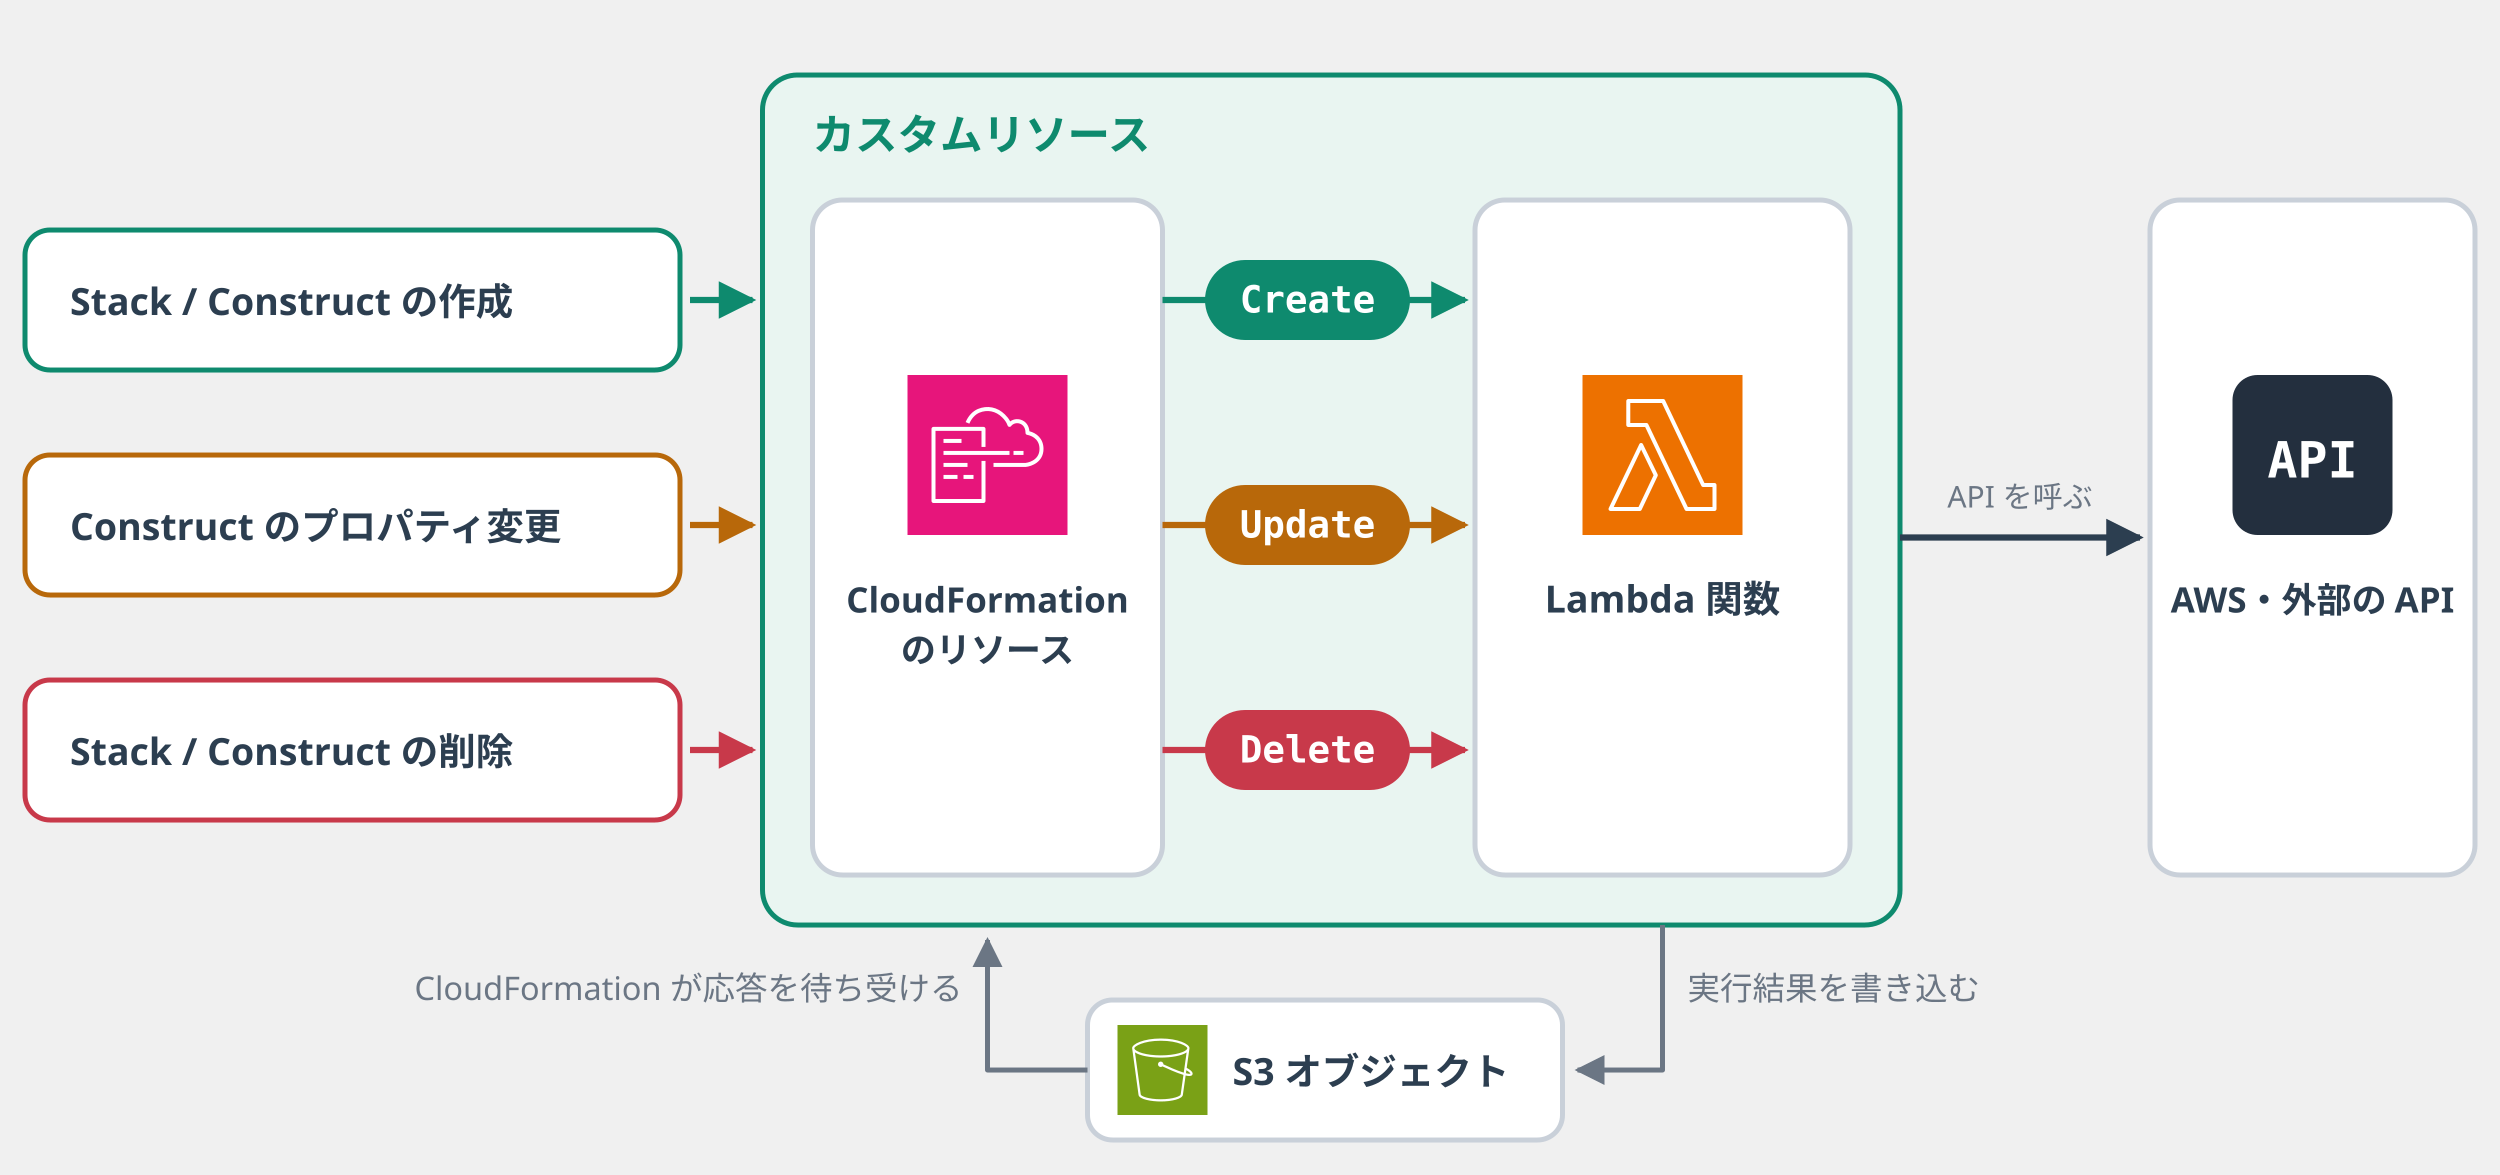
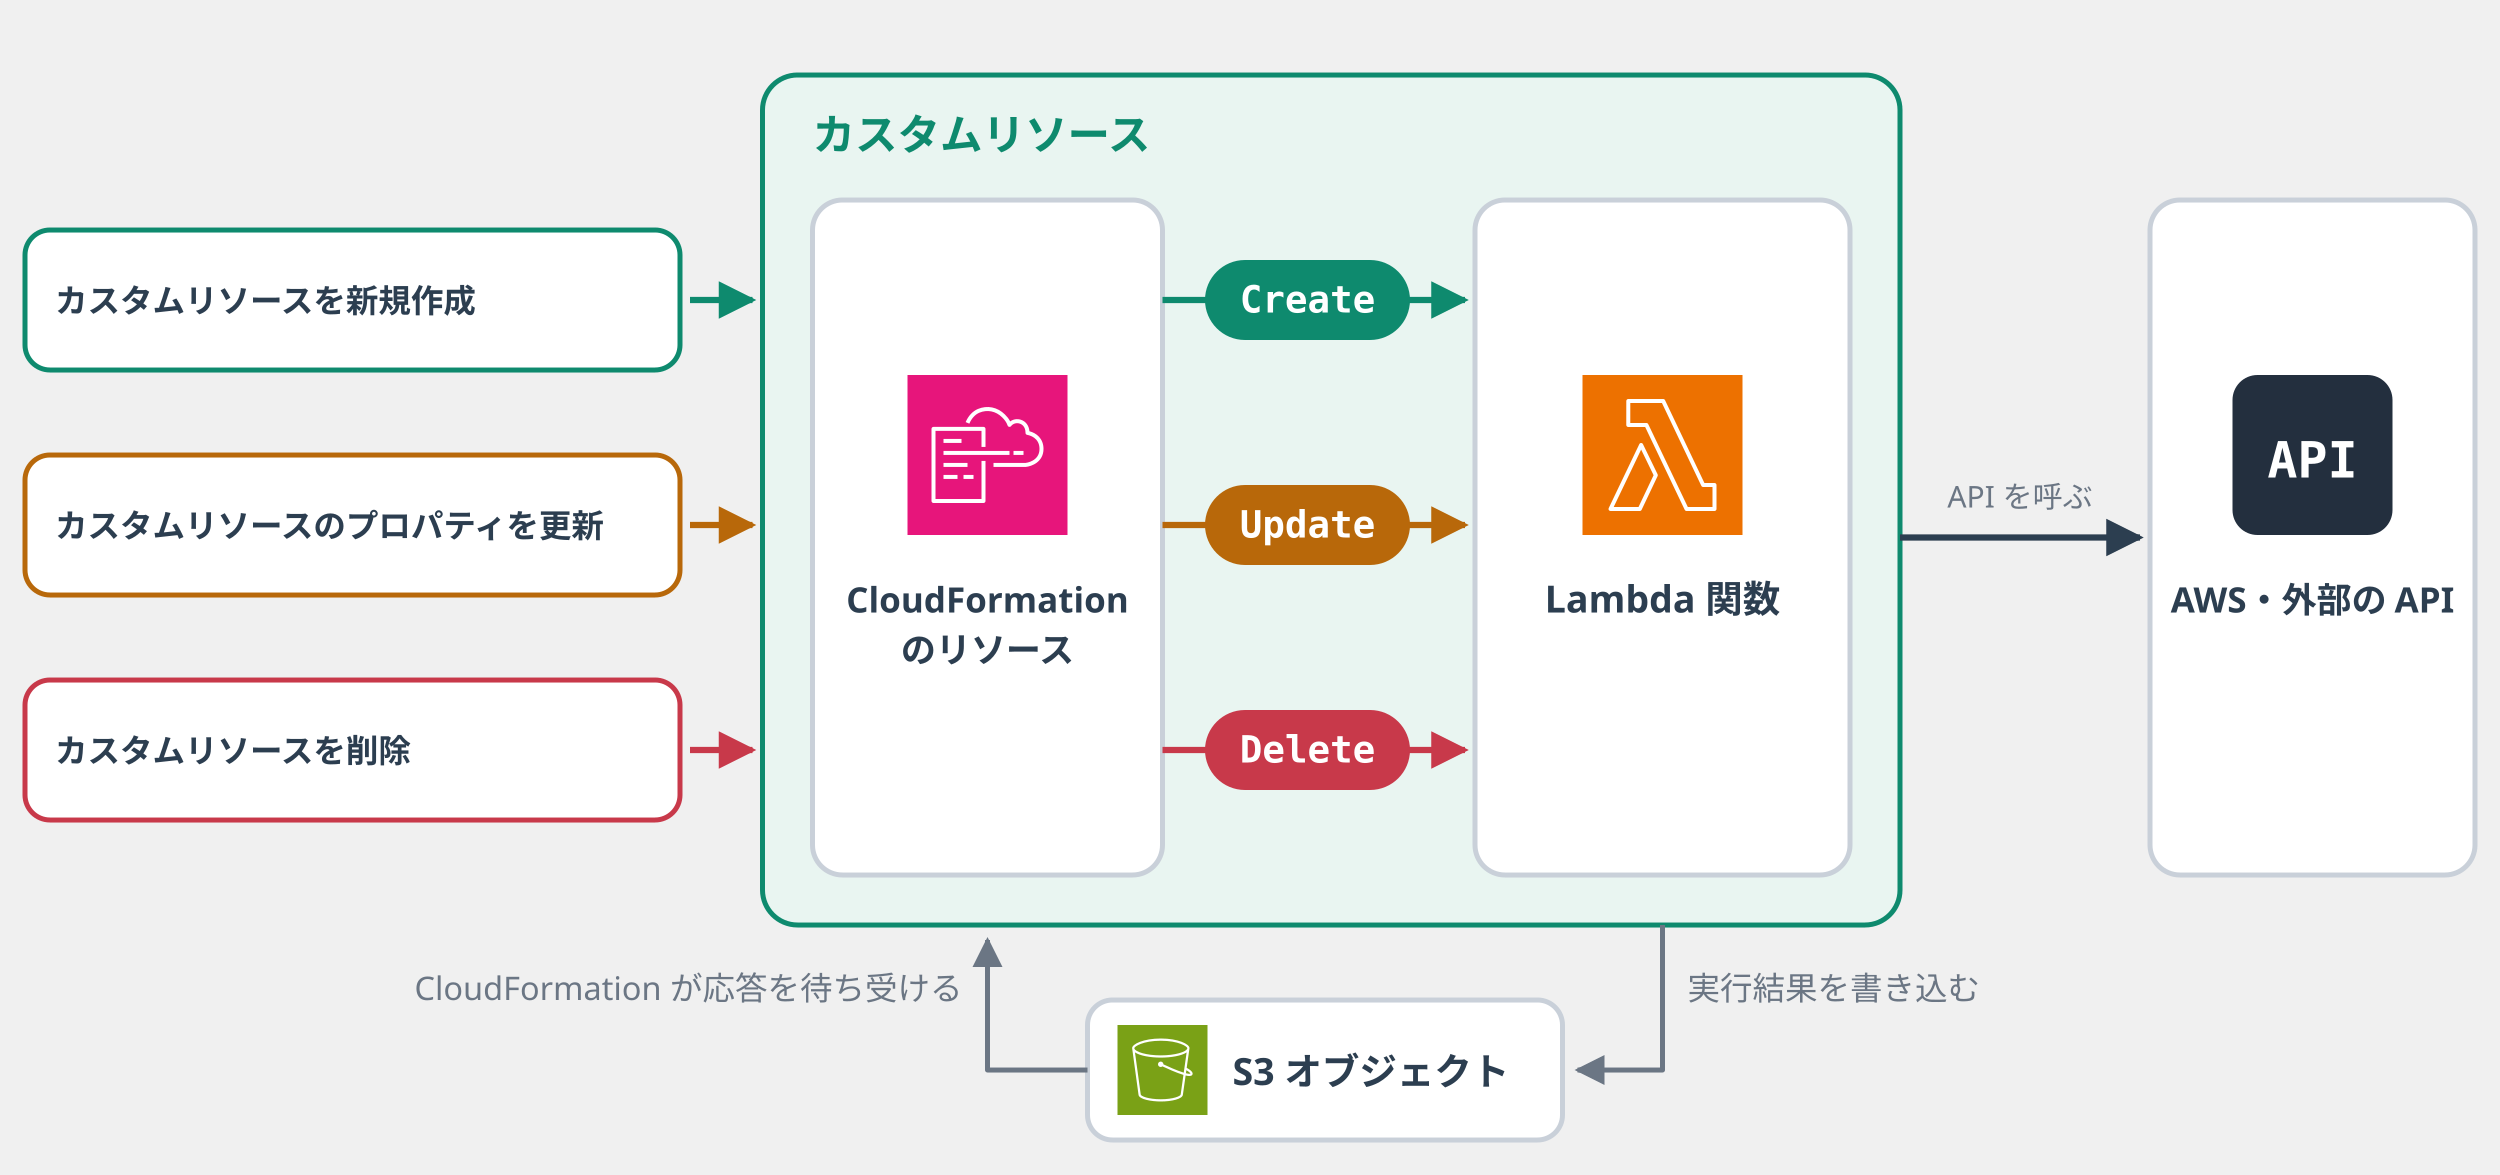
<svg xmlns="http://www.w3.org/2000/svg" viewBox="0 0 1000 470" width="100%" font-family="'Noto Sans JP', 'Hiragino Sans', sans-serif">
  <defs>
    <marker id="mCreate" viewBox="0 0 10 10" refX="9" refY="5" markerWidth="6" markerHeight="6" orient="auto">
      <path d="M0,0 L10,5 L0,10 z" fill="#0E8A6E" />
    </marker>
    <marker id="mUpdate" viewBox="0 0 10 10" refX="9" refY="5" markerWidth="6" markerHeight="6" orient="auto">
      <path d="M0,0 L10,5 L0,10 z" fill="#B8680A" />
    </marker>
    <marker id="mDelete" viewBox="0 0 10 10" refX="9" refY="5" markerWidth="6" markerHeight="6" orient="auto">
      <path d="M0,0 L10,5 L0,10 z" fill="#C8394A" />
    </marker>
    <marker id="mInk" viewBox="0 0 10 10" refX="9" refY="5" markerWidth="6" markerHeight="6" orient="auto">
      <path d="M0,0 L10,5 L0,10 z" fill="#2c3e50" />
    </marker>
    <marker id="mSub" viewBox="0 0 10 10" refX="9" refY="5" markerWidth="6" markerHeight="6" orient="auto">
      <path d="M0,0 L10,5 L0,10 z" fill="#6b7684" />
    </marker>
  </defs>
  <rect x="305" y="30" width="455" height="340" rx="14" fill="#e9f5f1" stroke="#0E8A6E" stroke-width="2" />
  <text x="325" y="60" font-size="17" font-weight="700" fill="#0E8A6E">カスタムリソース</text>
  <rect x="325" y="80" width="140" height="270" rx="12" fill="#ffffff" stroke="#c9d0d9" stroke-width="2" />
  <svg x="363" y="150" width="64" height="64" viewBox="0 0 80 80">
    <g id="cf-Icon-Architecture/64/Arch_AWS-CloudFormation_64" stroke="none" stroke-width="1" fill="none" fill-rule="evenodd">
      <g id="cf-Icon-Architecture-BG/64/Management-Governance" fill="#E7157B">
        <rect id="cf-Rectangle" x="0" y="0" width="80" height="80" />
      </g>
      <path d="M53,39.963 L58,39.963 L58,37.96 L53,37.96 L53,39.963 Z M28,51.982 L33,51.982 L33,49.979 L28,49.979 L28,51.982 Z M18,51.982 L25,51.982 L25,49.979 L18,49.979 L18,51.982 Z M18,45.972 L30,45.972 L30,43.969 L18,43.969 L18,45.972 Z M18,33.954 L27,33.954 L27,31.951 L18,31.951 L18,33.954 Z M18,39.963 L51,39.963 L51,37.96 L18,37.96 L18,39.963 Z M37,61.997 L14,61.997 L14,27.945 L37,27.945 L37,35.957 L39,35.957 L39,26.943 C39,26.39 38.552,25.942 38,25.942 L13,25.942 C12.447,25.942 12,26.39 12,26.943 L12,62.998 C12,63.551 12.447,64 13,64 L38,64 C38.552,64 39,63.551 39,62.998 L39,42.968 L37,42.968 L37,61.997 Z M68,36.959 C68,43.431 62.173,45.682 59.092,45.968 L43,45.972 L43,43.969 L59,43.969 C59.195,43.946 66,43.212 66,36.959 C66,31.264 60.863,30.108 59.834,29.934 C59.321,29.847 58.96,29.382 59.004,28.863 C59.005,28.844 59.007,28.826 59.009,28.808 C58.954,25.59 56.981,24.585 56.126,24.3 C54.53,23.769 52.751,24.277 51.81,25.539 C51.591,25.836 51.229,25.987 50.861,25.931 C50.497,25.876 50.192,25.625 50.068,25.277 C49.447,23.536 48.546,22.408 47.293,21.153 C44.159,18.039 39.905,17.178 35.925,18.853 C33.837,19.733 32.012,21.728 30.922,24.327 L29.078,23.55 C30.37,20.474 32.584,18.089 35.15,17.007 C39.905,15.005 44.971,16.026 48.704,19.734 C49.774,20.807 50.66,21.851 51.35,23.204 C52.843,22.098 54.857,21.767 56.757,22.399 C59.189,23.209 60.727,25.321 60.975,28.129 C64.381,28.988 68,31.712 68,36.959 L68,36.959 Z" id="cf-AWS-CloudFormation_Icon_64_Squid" fill="#FFFFFF" />
    </g>
  </svg>
  <text x="395" y="245" text-anchor="middle" font-size="14" font-weight="700" fill="#2c3e50">CloudFormation</text>
  <text x="395" y="265" text-anchor="middle" font-size="14" font-weight="700" fill="#2c3e50">のリソース</text>
  <rect x="590" y="80" width="150" height="270" rx="12" fill="#ffffff" stroke="#c9d0d9" stroke-width="2" />
  <svg x="633" y="150" width="64" height="64" viewBox="0 0 80 80">
    <g id="la-Icon-Architecture/64/Arch_AWS-Lambda_64" stroke="none" stroke-width="1" fill="none" fill-rule="evenodd">
      <g id="la-Icon-Architecture-BG/64/Compute" fill="#ED7100">
        <rect id="la-Rectangle" x="0" y="0" width="80" height="80" />
      </g>
      <path d="M28.008,66 L15.591,66 L29.324,37.296 L35.546,50.106 L28.008,66 Z M30.22,34.553 C30.051,34.208 29.7,33.989 29.318,33.989 L29.315,33.989 C28.929,33.99 28.578,34.211 28.412,34.558 L13.098,66.569 C12.95,66.879 12.971,67.243 13.155,67.534 C13.337,67.824 13.658,68 14.002,68 L28.642,68 C29.03,68 29.382,67.777 29.548,67.428 L37.564,50.528 C37.693,50.254 37.692,49.937 37.559,49.665 L30.22,34.553 Z M64.995,66 L52.659,66 L32.867,24.57 C32.701,24.222 32.349,24 31.962,24 L23.89,24 L23.899,14 L39.72,14 L59.42,55.429 C59.586,55.777 59.939,56 60.326,56 L64.995,56 L64.995,66 Z M65.998,54 L60.96,54 L41.259,12.571 C41.094,12.223 40.741,12 40.353,12 L22.898,12 C22.345,12 21.896,12.447 21.895,12.999 L21.884,24.999 C21.884,25.265 21.989,25.519 22.178,25.707 C22.365,25.895 22.62,26 22.887,26 L31.329,26 L51.122,67.43 C51.289,67.778 51.639,68 52.026,68 L65.998,68 C66.552,68 67,67.552 67,67 L67,55 C67,54.448 66.552,54 65.998,54 L65.998,54 Z" id="la-AWS-Lambda_Icon_64_Squid" fill="#FFFFFF" />
    </g>
  </svg>
  <text x="665" y="245" text-anchor="middle" font-size="15" font-weight="700" fill="#2c3e50">Lambda 関数</text>
  <line x1="760" y1="215" x2="856" y2="215" stroke="#2c3e50" stroke-width="2.5" marker-end="url(#mInk)" />
  <text x="808" y="203" text-anchor="middle" font-size="12" fill="#6b7684">API を呼ぶ</text>
  <rect x="860" y="80" width="130" height="270" rx="12" fill="#ffffff" stroke="#c9d0d9" stroke-width="2" />
  <rect x="893" y="150" width="64" height="64" rx="10" fill="#232f3e" />
  <text x="925" y="191" text-anchor="middle" font-size="20" font-weight="700" fill="#ffffff" font-family="'Fira Code', monospace">API</text>
  <text x="925" y="245" text-anchor="middle" font-size="14" font-weight="700" fill="#2c3e50">AWS・外部の API</text>
  <rect x="10" y="92" width="262" height="56" rx="10" fill="#ffffff" stroke="#0E8A6E" stroke-width="2" />
-   <text x="28" y="126" font-size="15" font-weight="700" fill="#2c3e50">Stack / Construct の作成</text>
+   <text x="22" y="125" font-size="13" font-weight="700" fill="#2c3e50">カスタムリソースを新規作成</text>
  <line x1="276" y1="120" x2="301" y2="120" stroke="#0E8A6E" stroke-width="2.5" marker-end="url(#mCreate)" />
  <line x1="465" y1="120" x2="586" y2="120" stroke="#0E8A6E" stroke-width="2.5" marker-end="url(#mCreate)" />
  <rect x="482" y="104" width="82" height="32" rx="16" fill="#0E8A6E" />
  <text x="523" y="125" text-anchor="middle" font-size="15" font-weight="700" fill="#ffffff" font-family="'Fira Code', monospace">Create</text>
  <rect x="10" y="182" width="262" height="56" rx="10" fill="#ffffff" stroke="#B8680A" stroke-width="2" />
-   <text x="28" y="216" font-size="15" font-weight="700" fill="#2c3e50">Construct のプロパティ変更</text>
+   <text x="22" y="215" font-size="13" font-weight="700" fill="#2c3e50">カスタムリソースのプロパティを更新</text>
  <line x1="276" y1="210" x2="301" y2="210" stroke="#B8680A" stroke-width="2.5" marker-end="url(#mUpdate)" />
  <line x1="465" y1="210" x2="586" y2="210" stroke="#B8680A" stroke-width="2.5" marker-end="url(#mUpdate)" />
  <rect x="482" y="194" width="82" height="32" rx="16" fill="#B8680A" />
  <text x="523" y="215" text-anchor="middle" font-size="15" font-weight="700" fill="#ffffff" font-family="'Fira Code', monospace">Update</text>
  <rect x="10" y="272" width="262" height="56" rx="10" fill="#ffffff" stroke="#C8394A" stroke-width="2" />
-   <text x="28" y="306" font-size="15" font-weight="700" fill="#2c3e50">Stack / Construct の削除</text>
+   <text x="22" y="305" font-size="13" font-weight="700" fill="#2c3e50">カスタムリソースを削除</text>
  <line x1="276" y1="300" x2="301" y2="300" stroke="#C8394A" stroke-width="2.5" marker-end="url(#mDelete)" />
  <line x1="465" y1="300" x2="586" y2="300" stroke="#C8394A" stroke-width="2.5" marker-end="url(#mDelete)" />
  <rect x="482" y="284" width="82" height="32" rx="16" fill="#C8394A" />
  <text x="523" y="305" text-anchor="middle" font-size="15" font-weight="700" fill="#ffffff" font-family="'Fira Code', monospace">Delete</text>
  <rect x="435" y="400" width="190" height="56" rx="10" fill="#ffffff" stroke="#c9d0d9" stroke-width="2" />
  <svg x="447" y="410" width="36" height="36" viewBox="0 0 80 80">
    <g id="s3-Icon-Architecture/64/Arch_Amazon-Simple-Storage-Service_64" stroke="none" stroke-width="1" fill="none" fill-rule="evenodd">
      <g id="s3-Icon-Architecture-BG/64/Storage" fill="#7AA116">
        <rect id="s3-Rectangle" x="0" y="0" width="80" height="80" />
      </g>
      <g id="s3-Icon-Service/64/Amazon-Simple-Storage-Service_64" transform="translate(12.9999, 11.9996)" fill="#FFFFFF">
        <path d="M47.836,30.893 L48.22,28.189 C51.761,30.31 51.807,31.186 51.806,31.21 C51.8,31.215 51.196,31.719 47.836,30.893 L47.836,30.893 Z M45.893,30.353 C39.773,28.501 31.25,24.591 27.801,22.961 C27.801,22.947 27.805,22.934 27.805,22.92 C27.805,21.595 26.727,20.517 25.401,20.517 C24.077,20.517 22.999,21.595 22.999,22.92 C22.999,24.245 24.077,25.323 25.401,25.323 C25.983,25.323 26.511,25.106 26.928,24.761 C30.986,26.682 39.443,30.535 45.608,32.355 L43.17,49.561 C43.163,49.608 43.16,49.655 43.16,49.702 C43.16,51.217 36.453,54 25.494,54 C14.419,54 7.641,51.217 7.641,49.702 C7.641,49.656 7.638,49.611 7.632,49.566 L2.538,12.359 C6.947,15.394 16.43,17 25.5,17 C34.556,17 44.023,15.4 48.441,12.374 L45.893,30.353 Z M2,8.478 C2.072,7.162 9.634,2 25.5,2 C41.364,2 48.927,7.161 49,8.478 L49,8.927 C48.13,11.878 38.33,15 25.5,15 C12.648,15 2.843,11.868 2,8.913 L2,8.478 Z M51,8.5 C51,5.035 41.066,0 25.5,0 C9.934,0 0,5.035 0,8.5 L0.094,9.254 L5.642,49.778 C5.775,54.31 17.861,56 25.494,56 C34.966,56 45.029,53.822 45.159,49.781 L47.555,32.884 C48.888,33.203 49.985,33.366 50.866,33.366 C52.049,33.366 52.849,33.077 53.334,32.499 C53.732,32.025 53.884,31.451 53.77,30.84 C53.511,29.456 51.868,27.964 48.522,26.055 L50.898,9.293 L51,8.5 Z" id="s3-Amazon-Simple-Storage-Service-Icon_64_Squid" />
      </g>
    </g>
  </svg>
  <text x="493" y="434" font-size="15" font-weight="700" fill="#2c3e50">S3 オブジェクト</text>
  <path d="M665,370 L665,428 L631,428" fill="none" stroke="#6b7684" stroke-width="2" stroke-linejoin="round" marker-end="url(#mSub)" />
  <text x="675" y="400" font-size="13" fill="#6b7684">実行結果を書き込む</text>
  <path d="M435,428 L395,428 L395,376" fill="none" stroke="#6b7684" stroke-width="2" stroke-linejoin="round" marker-end="url(#mSub)" />
  <text x="385" y="400" text-anchor="end" font-size="13" fill="#6b7684">CloudFormation が応答を待ち受ける</text>
</svg>
